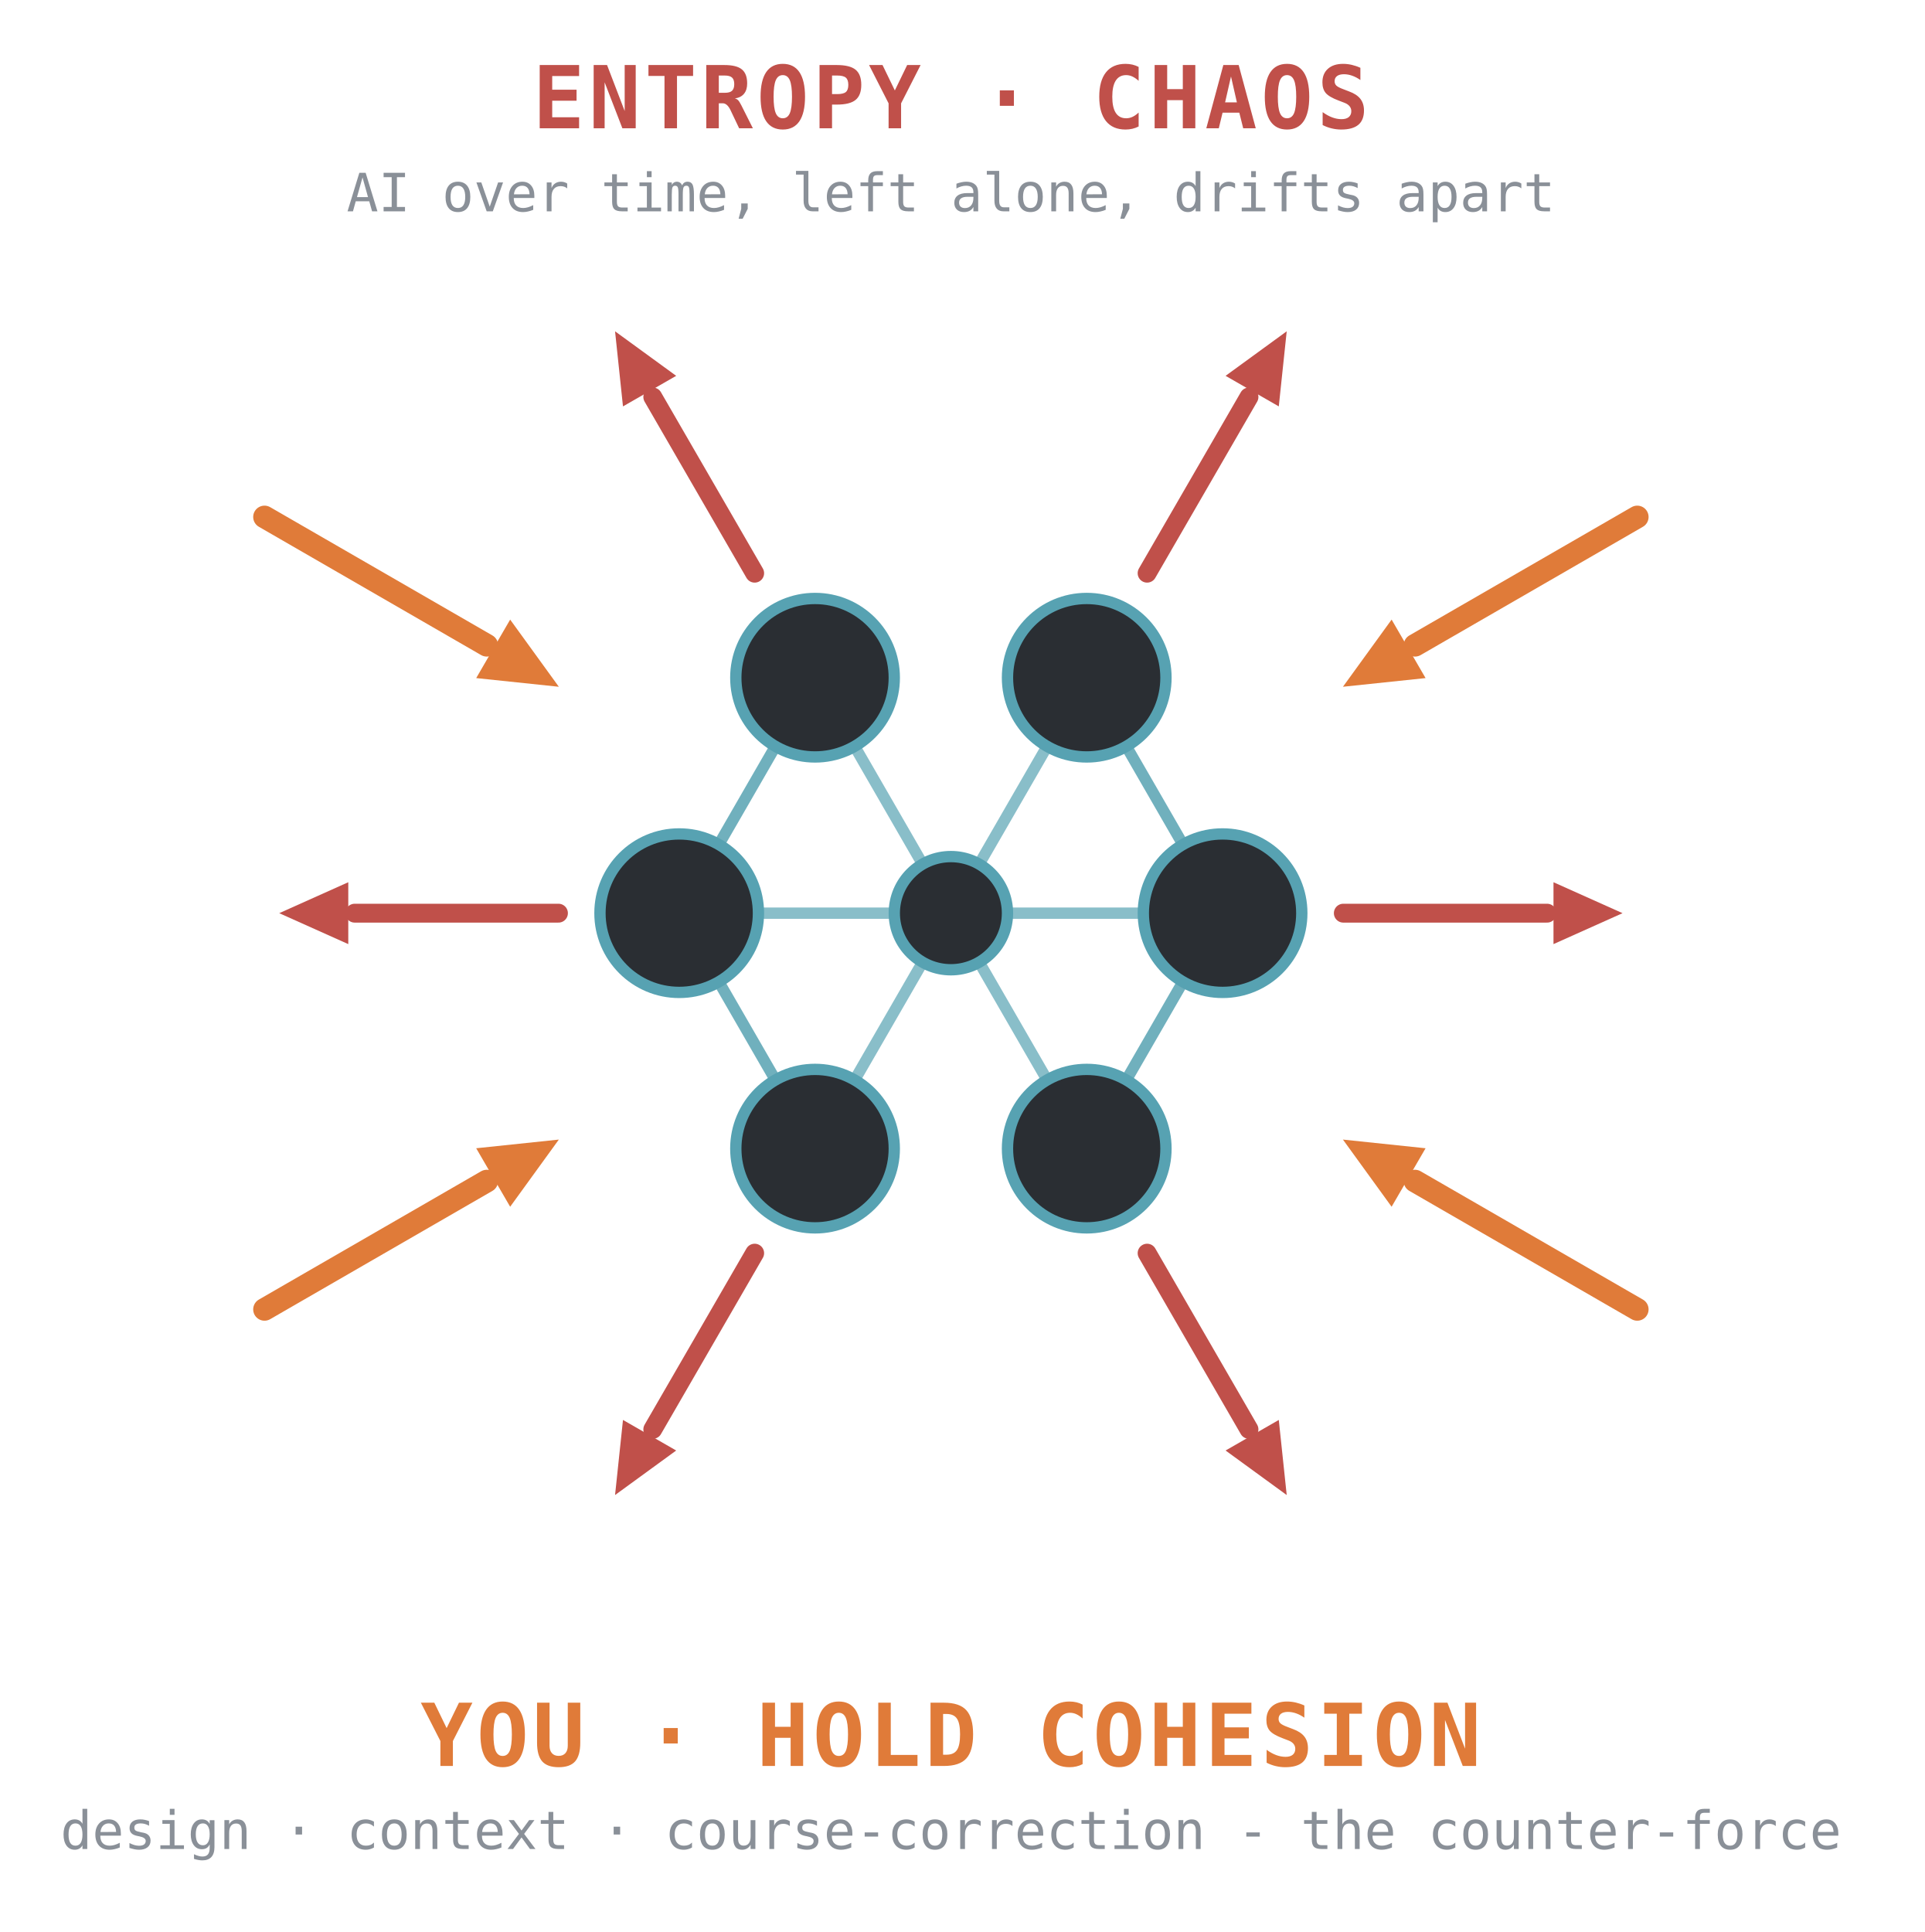
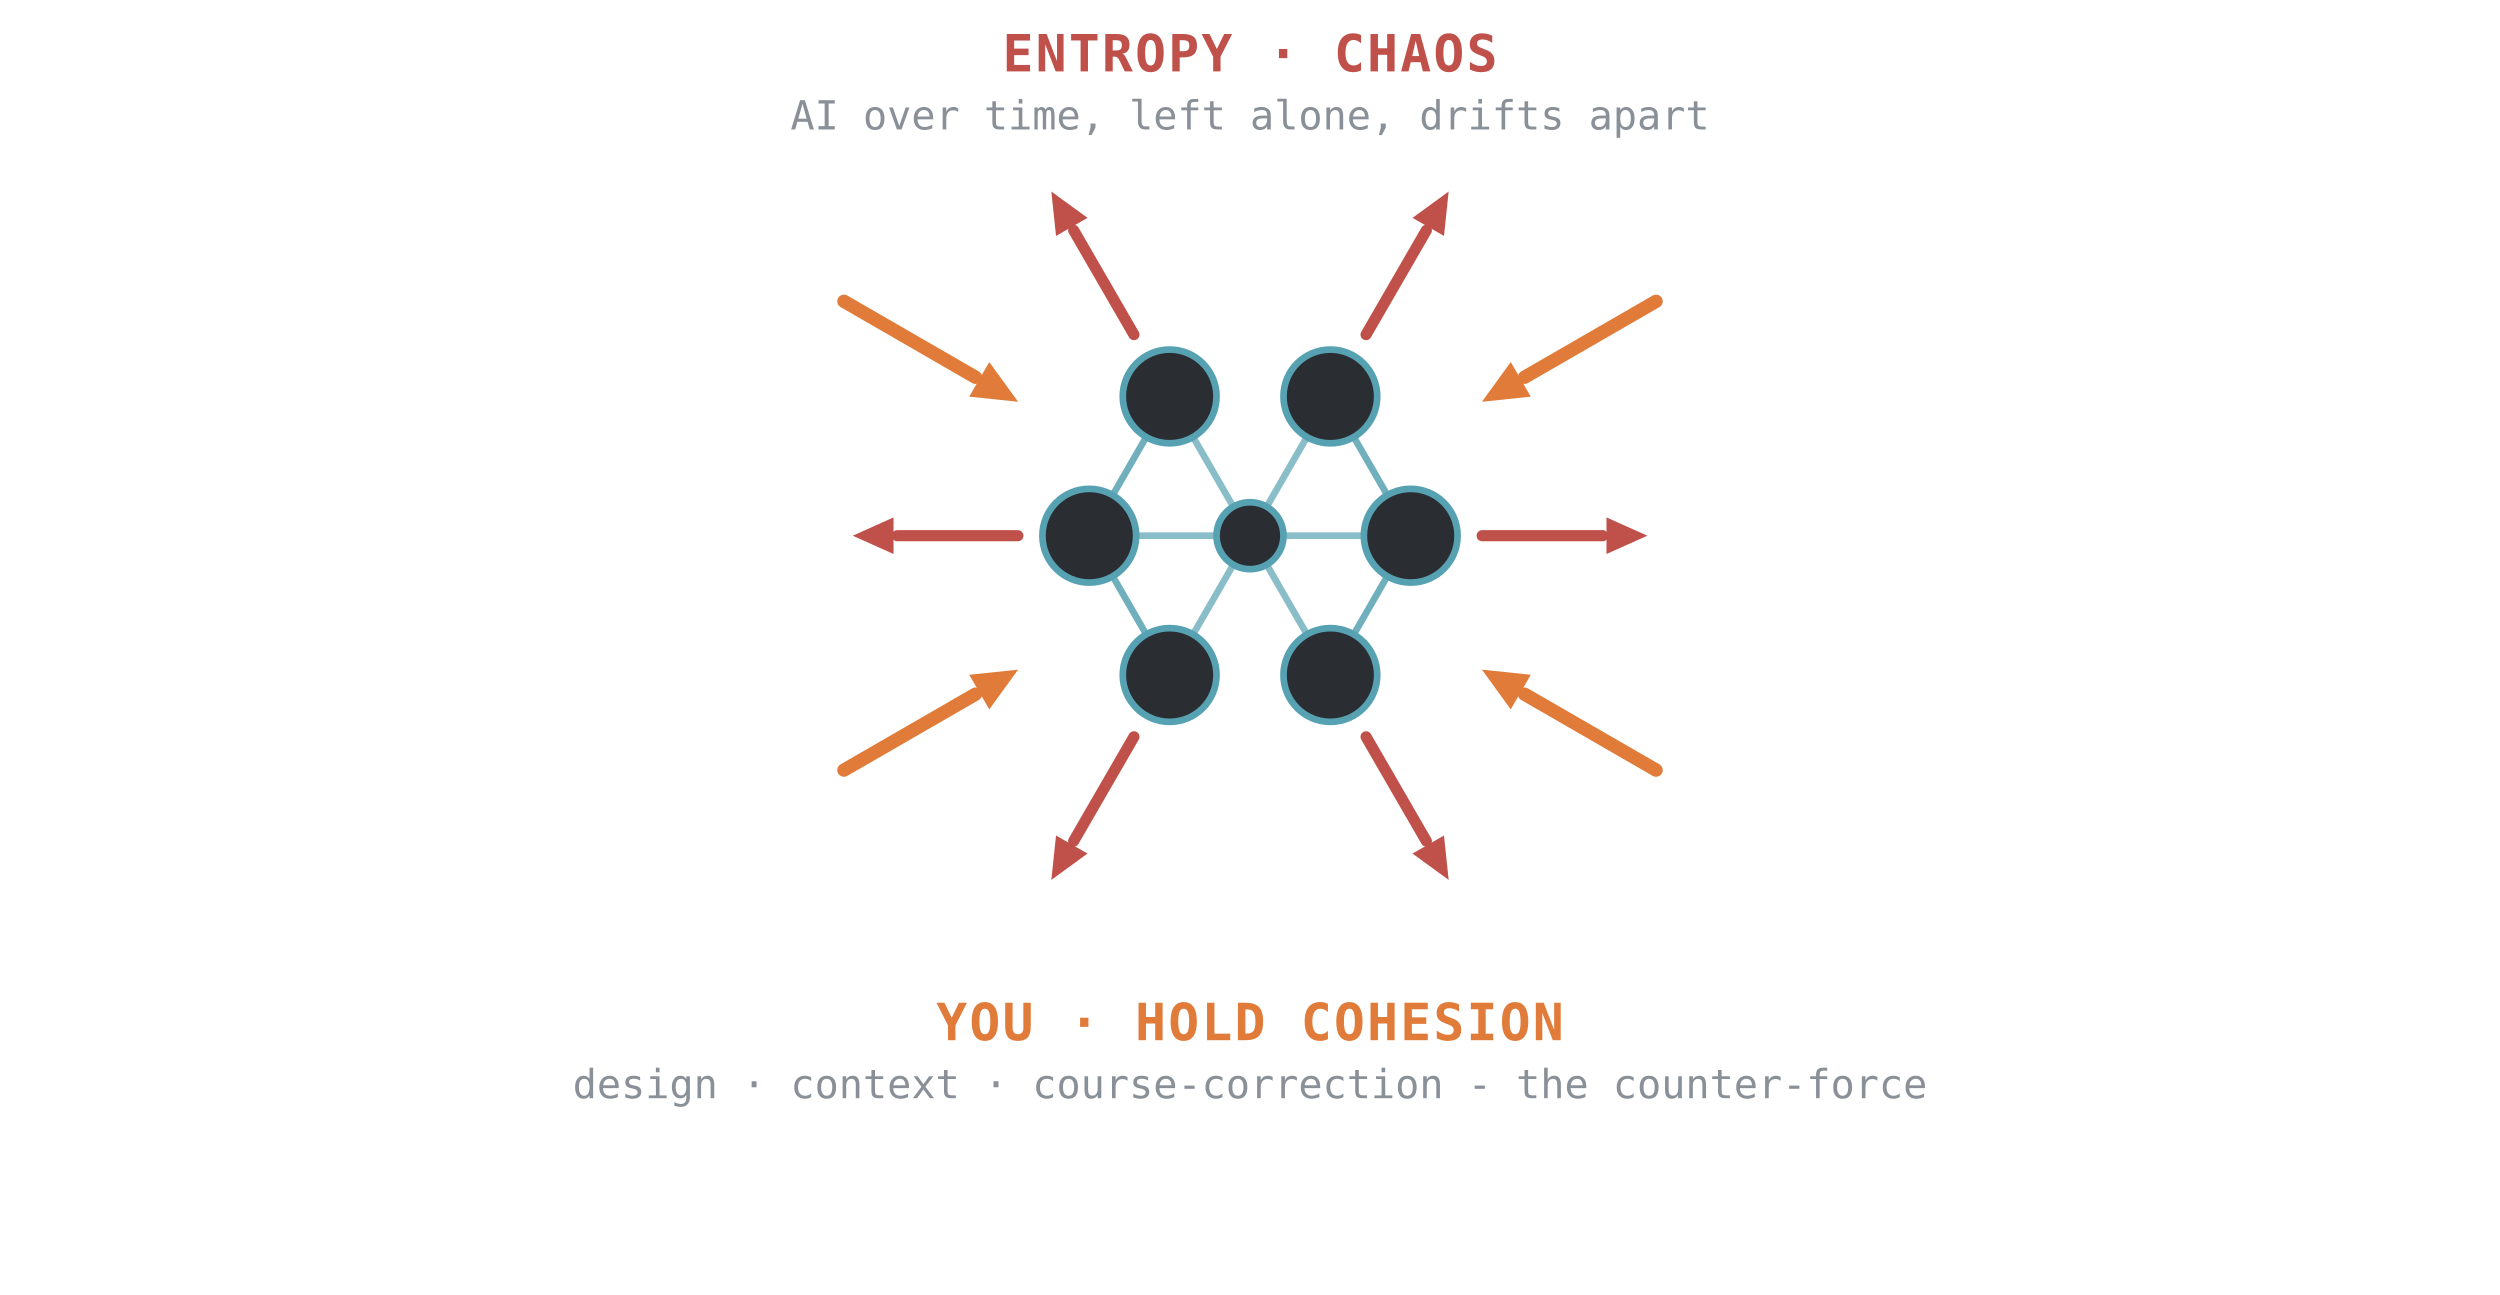
- <svg xmlns="http://www.w3.org/2000/svg" viewBox="560 8 510 512" font-family="'JetBrains Mono', ui-monospace, Menlo, Consolas, monospace">
+ <svg xmlns="http://www.w3.org/2000/svg" viewBox="252 10 1120 580" font-family="'JetBrains Mono', ui-monospace, Menlo, Consolas, monospace">
  <line x1="812" y1="250" x2="884.0" y2="250.0" stroke="#57A2B2" stroke-width="3" opacity="0.7" />
  <line x1="812" y1="250" x2="848.0" y2="312.4" stroke="#57A2B2" stroke-width="3" opacity="0.7" />
  <line x1="812" y1="250" x2="776.0" y2="312.4" stroke="#57A2B2" stroke-width="3" opacity="0.7" />
  <line x1="812" y1="250" x2="740.0" y2="250.0" stroke="#57A2B2" stroke-width="3" opacity="0.7" />
  <line x1="812" y1="250" x2="776.0" y2="187.6" stroke="#57A2B2" stroke-width="3" opacity="0.7" />
  <line x1="812" y1="250" x2="848.0" y2="187.6" stroke="#57A2B2" stroke-width="3" opacity="0.7" />
  <line x1="884.0" y1="250.0" x2="848.0" y2="312.4" stroke="#57A2B2" stroke-width="3" opacity="0.85" />
  <line x1="848.0" y1="312.4" x2="834.3" y2="312.4" stroke="#C0504A" stroke-width="3" stroke-dasharray="2 5" />
  <line x1="776.0" y1="312.4" x2="789.7" y2="312.4" stroke="#C0504A" stroke-width="3" stroke-dasharray="2 5" />
  <line x1="776.0" y1="312.4" x2="740.0" y2="250.0" stroke="#57A2B2" stroke-width="3" opacity="0.85" />
  <line x1="740.0" y1="250.0" x2="776.0" y2="187.6" stroke="#57A2B2" stroke-width="3" opacity="0.85" />
  <line x1="776.0" y1="187.6" x2="789.7" y2="187.6" stroke="#C0504A" stroke-width="3" stroke-dasharray="2 5" />
  <line x1="848.0" y1="187.6" x2="834.3" y2="187.6" stroke="#C0504A" stroke-width="3" stroke-dasharray="2 5" />
  <line x1="848.0" y1="187.6" x2="884.0" y2="250.0" stroke="#57A2B2" stroke-width="3" opacity="0.85" />
  <circle cx="812" cy="250" r="15" fill="#2A2E33" stroke="#57A2B2" stroke-width="3" />
  <circle cx="884.0" cy="250.0" r="21" fill="#2A2E33" stroke="#57A2B2" stroke-width="3" />
  <circle cx="848.0" cy="312.4" r="21" fill="#2A2E33" stroke="#57A2B2" stroke-width="3" />
  <circle cx="776.0" cy="312.4" r="21" fill="#2A2E33" stroke="#57A2B2" stroke-width="3" />
  <circle cx="740.0" cy="250.0" r="21" fill="#2A2E33" stroke="#57A2B2" stroke-width="3" />
  <circle cx="776.0" cy="187.6" r="21" fill="#2A2E33" stroke="#57A2B2" stroke-width="3" />
  <circle cx="848.0" cy="187.6" r="21" fill="#2A2E33" stroke="#57A2B2" stroke-width="3" />
  <line x1="916.0" y1="250.0" x2="970.0" y2="250.0" stroke="#C0504A" stroke-width="5" stroke-linecap="round" />
  <path d="M990.0,250.0 L971.7,258.2 L971.7,241.8 Z" fill="#C0504A" />
  <line x1="864.0" y1="340.1" x2="891.0" y2="386.8" stroke="#C0504A" stroke-width="5" stroke-linecap="round" />
  <path d="M901.0,404.2 L884.8,392.4 L898.9,384.3 Z" fill="#C0504A" />
  <line x1="760.0" y1="340.1" x2="733.0" y2="386.8" stroke="#C0504A" stroke-width="5" stroke-linecap="round" />
  <path d="M723.0,404.2 L725.1,384.3 L739.2,392.4 Z" fill="#C0504A" />
  <line x1="708.0" y1="250.0" x2="654.0" y2="250.0" stroke="#C0504A" stroke-width="5" stroke-linecap="round" />
  <path d="M634.0,250.0 L652.3,241.8 L652.3,258.2 Z" fill="#C0504A" />
  <line x1="760.0" y1="159.9" x2="733.0" y2="113.2" stroke="#C0504A" stroke-width="5" stroke-linecap="round" />
  <path d="M723.0,95.8 L739.2,107.6 L725.1,115.7 Z" fill="#C0504A" />
  <line x1="864.0" y1="159.9" x2="891.0" y2="113.2" stroke="#C0504A" stroke-width="5" stroke-linecap="round" />
  <path d="M901.0,95.8 L898.9,115.7 L884.8,107.6 Z" fill="#C0504A" />
  <line x1="993.9" y1="355.0" x2="935.0" y2="321.0" stroke="#E07B39" stroke-width="6" stroke-linecap="round" />
  <path d="M915.9,310.0 L937.8,312.3 L928.8,327.8 Z" fill="#E07B39" />
  <line x1="630.1" y1="355.0" x2="689.0" y2="321.0" stroke="#E07B39" stroke-width="6" stroke-linecap="round" />
  <path d="M708.1,310.0 L695.2,327.8 L686.2,312.3 Z" fill="#E07B39" />
  <line x1="630.1" y1="145.0" x2="689.0" y2="179.0" stroke="#E07B39" stroke-width="6" stroke-linecap="round" />
  <path d="M708.1,190.0 L686.2,187.7 L695.2,172.2 Z" fill="#E07B39" />
  <line x1="993.9" y1="145.0" x2="935.0" y2="179.0" stroke="#E07B39" stroke-width="6" stroke-linecap="round" />
  <path d="M915.9,190.0 L928.8,172.2 L937.8,187.7 Z" fill="#E07B39" />
  <text x="812" y="42" text-anchor="middle" font-size="23" font-weight="700" fill="#C0504A" letter-spacing="1">ENTROPY · CHAOS</text>
-   <text x="812" y="64" text-anchor="middle" font-size="14" fill="#8A9098">AI over time, left alone, drifts apart</text>
+   <text x="812" y="68" text-anchor="middle" font-size="18" fill="#8A9098">AI over time, left alone, drifts apart</text>
  <text x="812" y="476" text-anchor="middle" font-size="23" font-weight="700" fill="#E07B39" letter-spacing="1">YOU · HOLD COHESION</text>
-   <text x="812" y="498" text-anchor="middle" font-size="14" fill="#8A9098">design · context · course-correction - the counter-force</text>
+   <text x="812" y="502" text-anchor="middle" font-size="18" fill="#8A9098">design · context · course-correction - the counter-force</text>
</svg>
